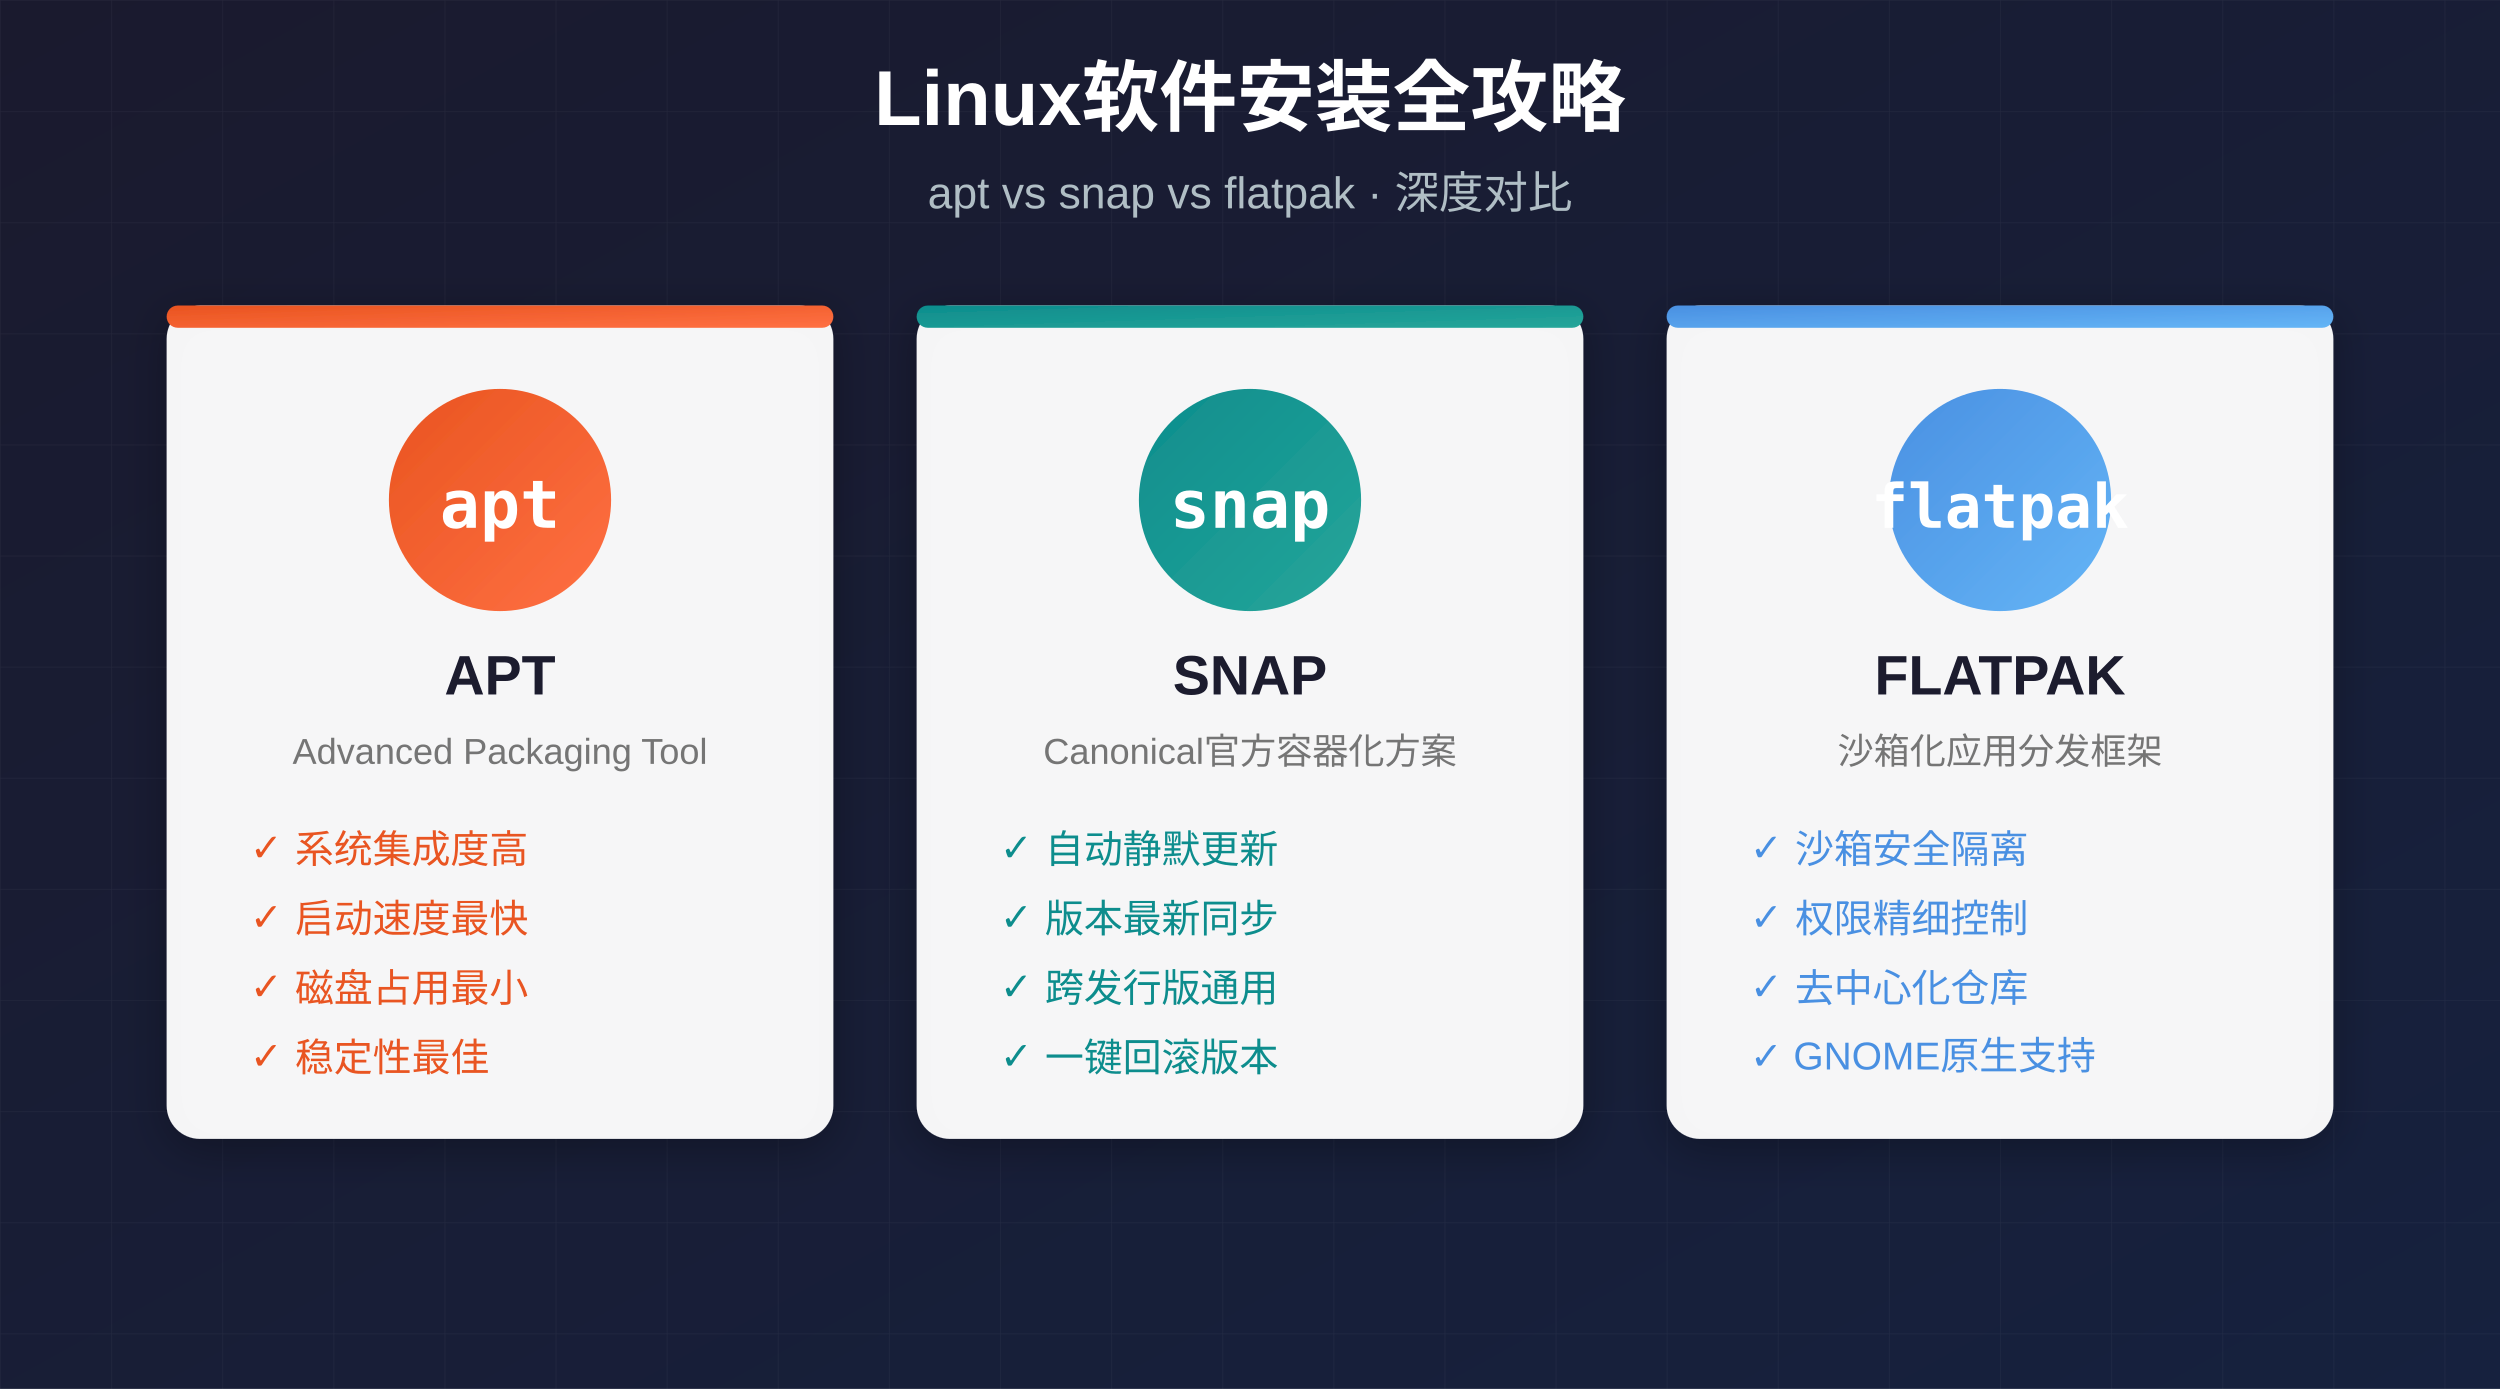
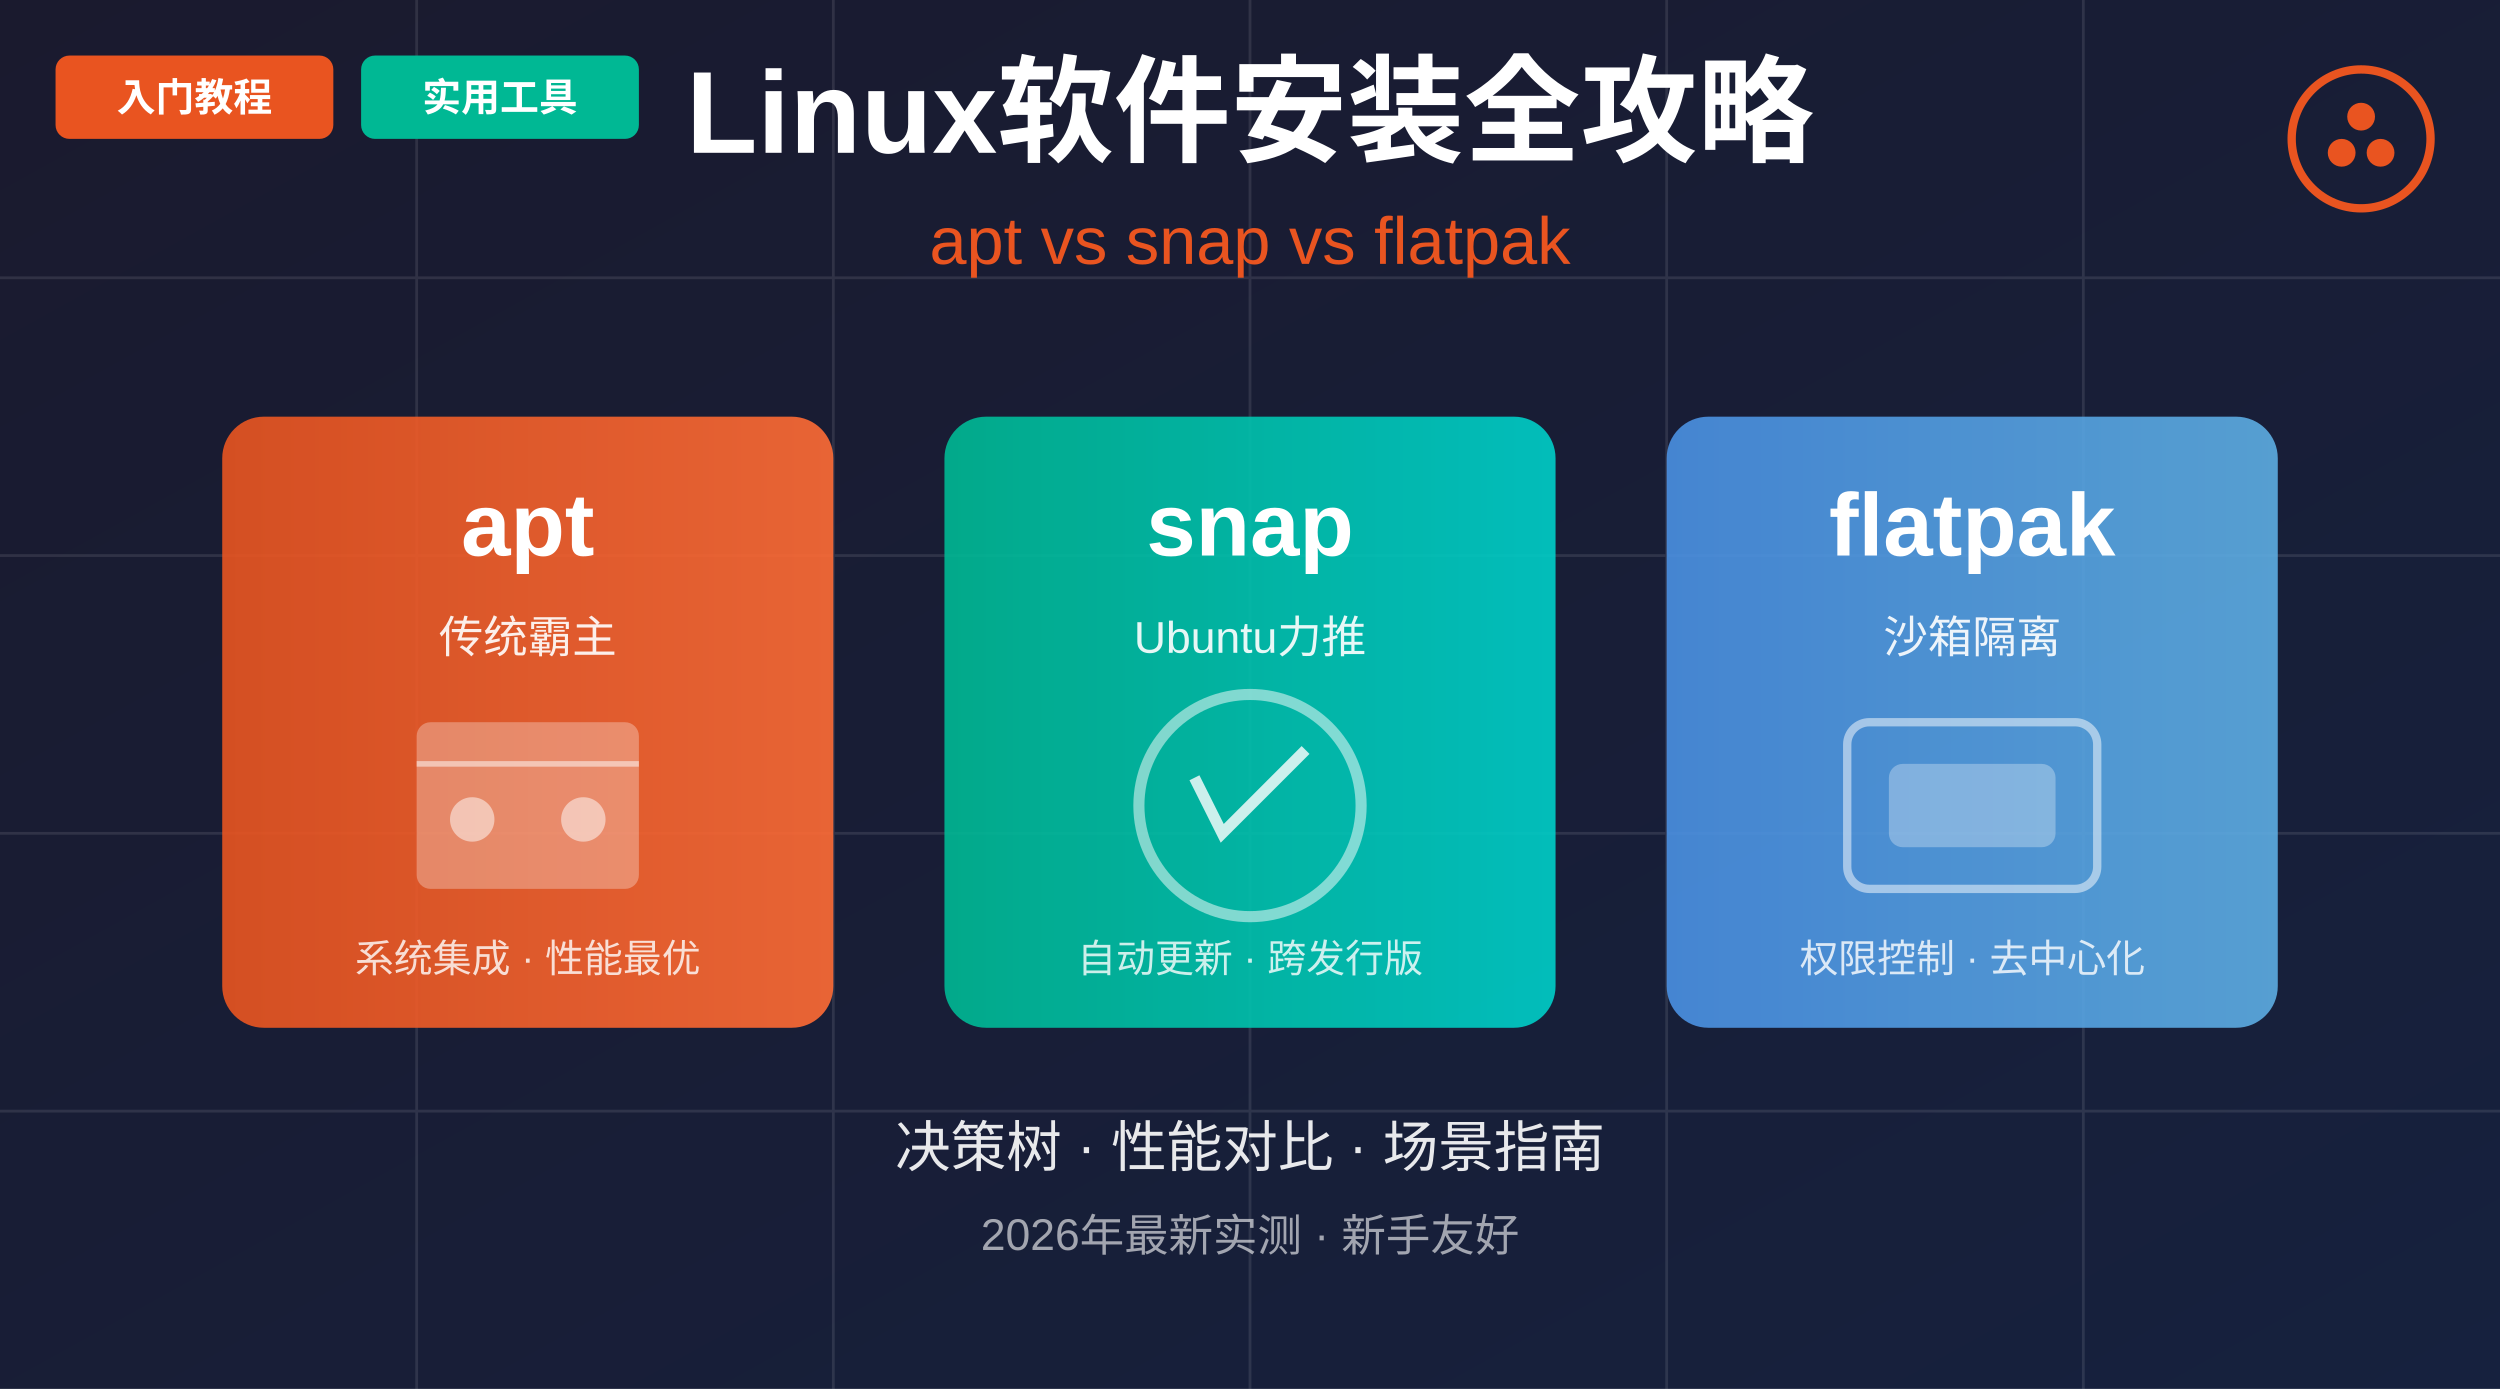
- <svg xmlns="http://www.w3.org/2000/svg" width="900" height="500">
+ <svg xmlns="http://www.w3.org/2000/svg" viewBox="0 0 900 500">
  <defs>
    <linearGradient id="bgGrad" x1="0%" y1="0%" x2="100%" y2="100%">
      <stop offset="0%" style="stop-color:#1a1a2e" />
      <stop offset="100%" style="stop-color:#16213e" />
    </linearGradient>
-     <filter id="shadow" x="-20%" y="-20%" width="140%" height="140%">
-       <feDropShadow dx="0" dy="4" stdDeviation="8" flood-color="#000" flood-opacity="0.3" />
-     </filter>
-     <linearGradient id="aptGrad" x1="0%" y1="0%" x2="100%" y2="100%">
+     <linearGradient id="aptGrad" x1="0%" y1="0%" x2="100%" y2="0%">
      <stop offset="0%" style="stop-color:#E95420" />
-       <stop offset="100%" style="stop-color:#FF7043" />
+       <stop offset="100%" style="stop-color:#FF6B35" />
    </linearGradient>
-     <linearGradient id="snapGrad" x1="0%" y1="0%" x2="100%" y2="100%">
-       <stop offset="0%" style="stop-color:#0D8D8D" />
-       <stop offset="100%" style="stop-color:#26A69A" />
+     <linearGradient id="snapGrad" x1="0%" y1="0%" x2="100%" y2="0%">
+       <stop offset="0%" style="stop-color:#00B894" />
+       <stop offset="100%" style="stop-color:#00CEC9" />
    </linearGradient>
-     <linearGradient id="flatpakGrad" x1="0%" y1="0%" x2="100%" y2="100%">
+     <linearGradient id="flatpakGrad" x1="0%" y1="0%" x2="100%" y2="0%">
      <stop offset="0%" style="stop-color:#4A90E2" />
-       <stop offset="100%" style="stop-color:#64B5F6" />
+       <stop offset="100%" style="stop-color:#5DADE2" />
    </linearGradient>
  </defs>
  <rect width="900" height="500" fill="url(#bgGrad)" />
-   <pattern id="grid" width="40" height="40" patternUnits="userSpaceOnUse">
-     <path d="M 40 0 L 0 0 0 40" fill="none" stroke="#ffffff" stroke-width="0.5" opacity="0.05" />
-   </pattern>
-   <rect width="900" height="500" fill="url(#grid)" />
-   <text x="450" y="45" text-anchor="middle" fill="#ffffff" font-size="28" font-weight="bold" font-family="Arial, sans-serif">
-     Linux软件安装全攻略
-   </text>
-   <text x="450" y="75" text-anchor="middle" fill="#B0BEC5" font-size="16" font-family="Arial, sans-serif">
-     apt vs snap vs flatpak · 深度对比
-   </text>
-   <g transform="translate(60, 110)" filter="url(#shadow)">
-     <rect width="240" height="300" rx="12" fill="#ffffff" opacity="0.95" />
-     <rect width="240" height="8" rx="4" fill="url(#aptGrad)" />
-     <circle cx="120" cy="70" r="40" fill="url(#aptGrad)" />
-     <text x="120" y="80" text-anchor="middle" fill="#ffffff" font-size="24" font-weight="bold" font-family="monospace">apt</text>
-     <text x="120" y="140" text-anchor="middle" fill="#1a1a2e" font-size="20" font-weight="bold" font-family="Arial, sans-serif">APT</text>
-     <text x="120" y="165" text-anchor="middle" fill="#757575" font-size="13" font-family="Arial, sans-serif">Advanced Packaging Tool</text>
-     <text x="30" y="200" fill="#E95420" font-size="14" font-family="Arial, sans-serif">✓ 系统集成度高</text>
-     <text x="30" y="225" fill="#E95420" font-size="14" font-family="Arial, sans-serif">✓ 启动速度最快</text>
-     <text x="30" y="250" fill="#E95420" font-size="14" font-family="Arial, sans-serif">✓ 磁盘占用最小</text>
-     <text x="30" y="275" fill="#E95420" font-size="14" font-family="Arial, sans-serif">✓ 稳定性最佳</text>
+   <g opacity="0.1">
+     <line x1="0" y1="100" x2="900" y2="100" stroke="#fff" stroke-width="1" />
+     <line x1="0" y1="200" x2="900" y2="200" stroke="#fff" stroke-width="1" />
+     <line x1="0" y1="300" x2="900" y2="300" stroke="#fff" stroke-width="1" />
+     <line x1="0" y1="400" x2="900" y2="400" stroke="#fff" stroke-width="1" />
+     <line x1="150" y1="0" x2="150" y2="500" stroke="#fff" stroke-width="1" />
+     <line x1="300" y1="0" x2="300" y2="500" stroke="#fff" stroke-width="1" />
+     <line x1="450" y1="0" x2="450" y2="500" stroke="#fff" stroke-width="1" />
+     <line x1="600" y1="0" x2="600" y2="500" stroke="#fff" stroke-width="1" />
+     <line x1="750" y1="0" x2="750" y2="500" stroke="#fff" stroke-width="1" />
  </g>
-   <g transform="translate(330, 110)" filter="url(#shadow)">
-     <rect width="240" height="300" rx="12" fill="#ffffff" opacity="0.95" />
-     <rect width="240" height="8" rx="4" fill="url(#snapGrad)" />
-     <circle cx="120" cy="70" r="40" fill="url(#snapGrad)" />
-     <text x="120" y="80" text-anchor="middle" fill="#ffffff" font-size="24" font-weight="bold" font-family="monospace">snap</text>
-     <text x="120" y="140" text-anchor="middle" fill="#1a1a2e" font-size="20" font-weight="bold" font-family="Arial, sans-serif">SNAP</text>
-     <text x="120" y="165" text-anchor="middle" fill="#757575" font-size="13" font-family="Arial, sans-serif">Canonical官方容器化方案</text>
-     <text x="30" y="200" fill="#0D8D8D" font-size="14" font-family="Arial, sans-serif">✓ 自动静默更新</text>
-     <text x="30" y="225" fill="#0D8D8D" font-size="14" font-family="Arial, sans-serif">✓ 版本最新同步</text>
-     <text x="30" y="250" fill="#0D8D8D" font-size="14" font-family="Arial, sans-serif">✓ 跨发行版通用</text>
-     <text x="30" y="275" fill="#0D8D8D" font-size="14" font-family="Arial, sans-serif">✓ 一键回滚版本</text>
+   <text x="450" y="55" text-anchor="middle" font-family="Arial, sans-serif" font-size="42" font-weight="bold" fill="#fff">Linux软件安装全攻略</text>
+   <text x="450" y="95" text-anchor="middle" font-family="Arial, sans-serif" font-size="24" fill="#E95420">apt vs snap vs flatpak</text>
+   <g transform="translate(80, 150)">
+     <rect x="0" y="0" width="220" height="220" rx="15" fill="url(#aptGrad)" opacity="0.9" />
+     <text x="110" y="50" text-anchor="middle" font-family="Arial, sans-serif" font-size="32" font-weight="bold" fill="#fff">apt</text>
+     <text x="110" y="85" text-anchor="middle" font-family="Arial, sans-serif" font-size="16" fill="#fff" opacity="0.9">传统霸主</text>
+     <rect x="70" y="110" width="80" height="60" rx="5" fill="#fff" opacity="0.3" />
+     <line x1="70" y1="125" x2="150" y2="125" stroke="#fff" stroke-width="2" opacity="0.5" />
+     <circle cx="90" cy="145" r="8" fill="#fff" opacity="0.5" />
+     <circle cx="130" cy="145" r="8" fill="#fff" opacity="0.5" />
+     <text x="110" y="200" text-anchor="middle" font-family="Arial, sans-serif" font-size="14" fill="#fff" opacity="0.8">系统集成 · 性能最优</text>
  </g>
-   <g transform="translate(600, 110)" filter="url(#shadow)">
-     <rect width="240" height="300" rx="12" fill="#ffffff" opacity="0.95" />
-     <rect width="240" height="8" rx="4" fill="url(#flatpakGrad)" />
-     <circle cx="120" cy="70" r="40" fill="url(#flatpakGrad)" />
-     <text x="120" y="80" text-anchor="middle" fill="#ffffff" font-size="22" font-weight="bold" font-family="monospace">flatpak</text>
-     <text x="120" y="140" text-anchor="middle" fill="#1a1a2e" font-size="20" font-weight="bold" font-family="Arial, sans-serif">FLATPAK</text>
-     <text x="120" y="165" text-anchor="middle" fill="#757575" font-size="13" font-family="Arial, sans-serif">沙箱化应用分发框架</text>
-     <text x="30" y="200" fill="#4A90E2" font-size="14" font-family="Arial, sans-serif">✓ 沙箱安全隔离</text>
-     <text x="30" y="225" fill="#4A90E2" font-size="14" font-family="Arial, sans-serif">✓ 权限精细控制</text>
-     <text x="30" y="250" fill="#4A90E2" font-size="14" font-family="Arial, sans-serif">✓ 去中心化仓库</text>
-     <text x="30" y="275" fill="#4A90E2" font-size="14" font-family="Arial, sans-serif">✓ GNOME原生支持</text>
+   <g transform="translate(340, 150)">
+     <rect x="0" y="0" width="220" height="220" rx="15" fill="url(#snapGrad)" opacity="0.9" />
+     <text x="110" y="50" text-anchor="middle" font-family="Arial, sans-serif" font-size="32" font-weight="bold" fill="#fff">snap</text>
+     <text x="110" y="85" text-anchor="middle" font-family="Arial, sans-serif" font-size="16" fill="#fff" opacity="0.9">Ubuntu力推</text>
+     <circle cx="110" cy="140" r="40" fill="none" stroke="#fff" stroke-width="4" opacity="0.5" />
+     <path d="M90 130 L100 150 L130 120" stroke="#fff" stroke-width="4" fill="none" opacity="0.8" />
+     <text x="110" y="200" text-anchor="middle" font-family="Arial, sans-serif" font-size="14" fill="#fff" opacity="0.8">自动更新 · 跨发行版</text>
  </g>
+   <g transform="translate(600, 150)">
+     <rect x="0" y="0" width="220" height="220" rx="15" fill="url(#flatpakGrad)" opacity="0.9" />
+     <text x="110" y="50" text-anchor="middle" font-family="Arial, sans-serif" font-size="32" font-weight="bold" fill="#fff">flatpak</text>
+     <text x="110" y="85" text-anchor="middle" font-family="Arial, sans-serif" font-size="16" fill="#fff" opacity="0.9">沙箱隔离</text>
+     <rect x="65" y="110" width="90" height="60" rx="8" fill="none" stroke="#fff" stroke-width="3" opacity="0.5" />
+     <rect x="80" y="125" width="60" height="30" rx="5" fill="#fff" opacity="0.3" />
+     <text x="110" y="200" text-anchor="middle" font-family="Arial, sans-serif" font-size="14" fill="#fff" opacity="0.8">权限控制 · 去中心化</text>
+   </g>
+   <text x="450" y="420" text-anchor="middle" font-family="Arial, sans-serif" font-size="20" fill="#fff" opacity="0.9">决策树 · 性能对比 · 场景指南</text>
+   <text x="450" y="450" text-anchor="middle" font-family="Arial, sans-serif" font-size="16" fill="#fff" opacity="0.6">2026年最新实测 · 新手友好</text>
+   <circle cx="850" cy="50" r="25" fill="none" stroke="#E95420" stroke-width="3" />
+   <circle cx="850" cy="42" r="5" fill="#E95420" />
+   <circle cx="843" cy="55" r="5" fill="#E95420" />
+   <circle cx="857" cy="55" r="5" fill="#E95420" />
+   <rect x="20" y="20" width="100" height="30" rx="5" fill="#E95420" />
+   <text x="70" y="40" text-anchor="middle" font-family="Arial, sans-serif" font-size="14" font-weight="bold" fill="#fff">入门教程</text>
+   <rect x="130" y="20" width="100" height="30" rx="5" fill="#00B894" />
+   <text x="180" y="40" text-anchor="middle" font-family="Arial, sans-serif" font-size="14" font-weight="bold" fill="#fff">实用工具</text>
</svg>
